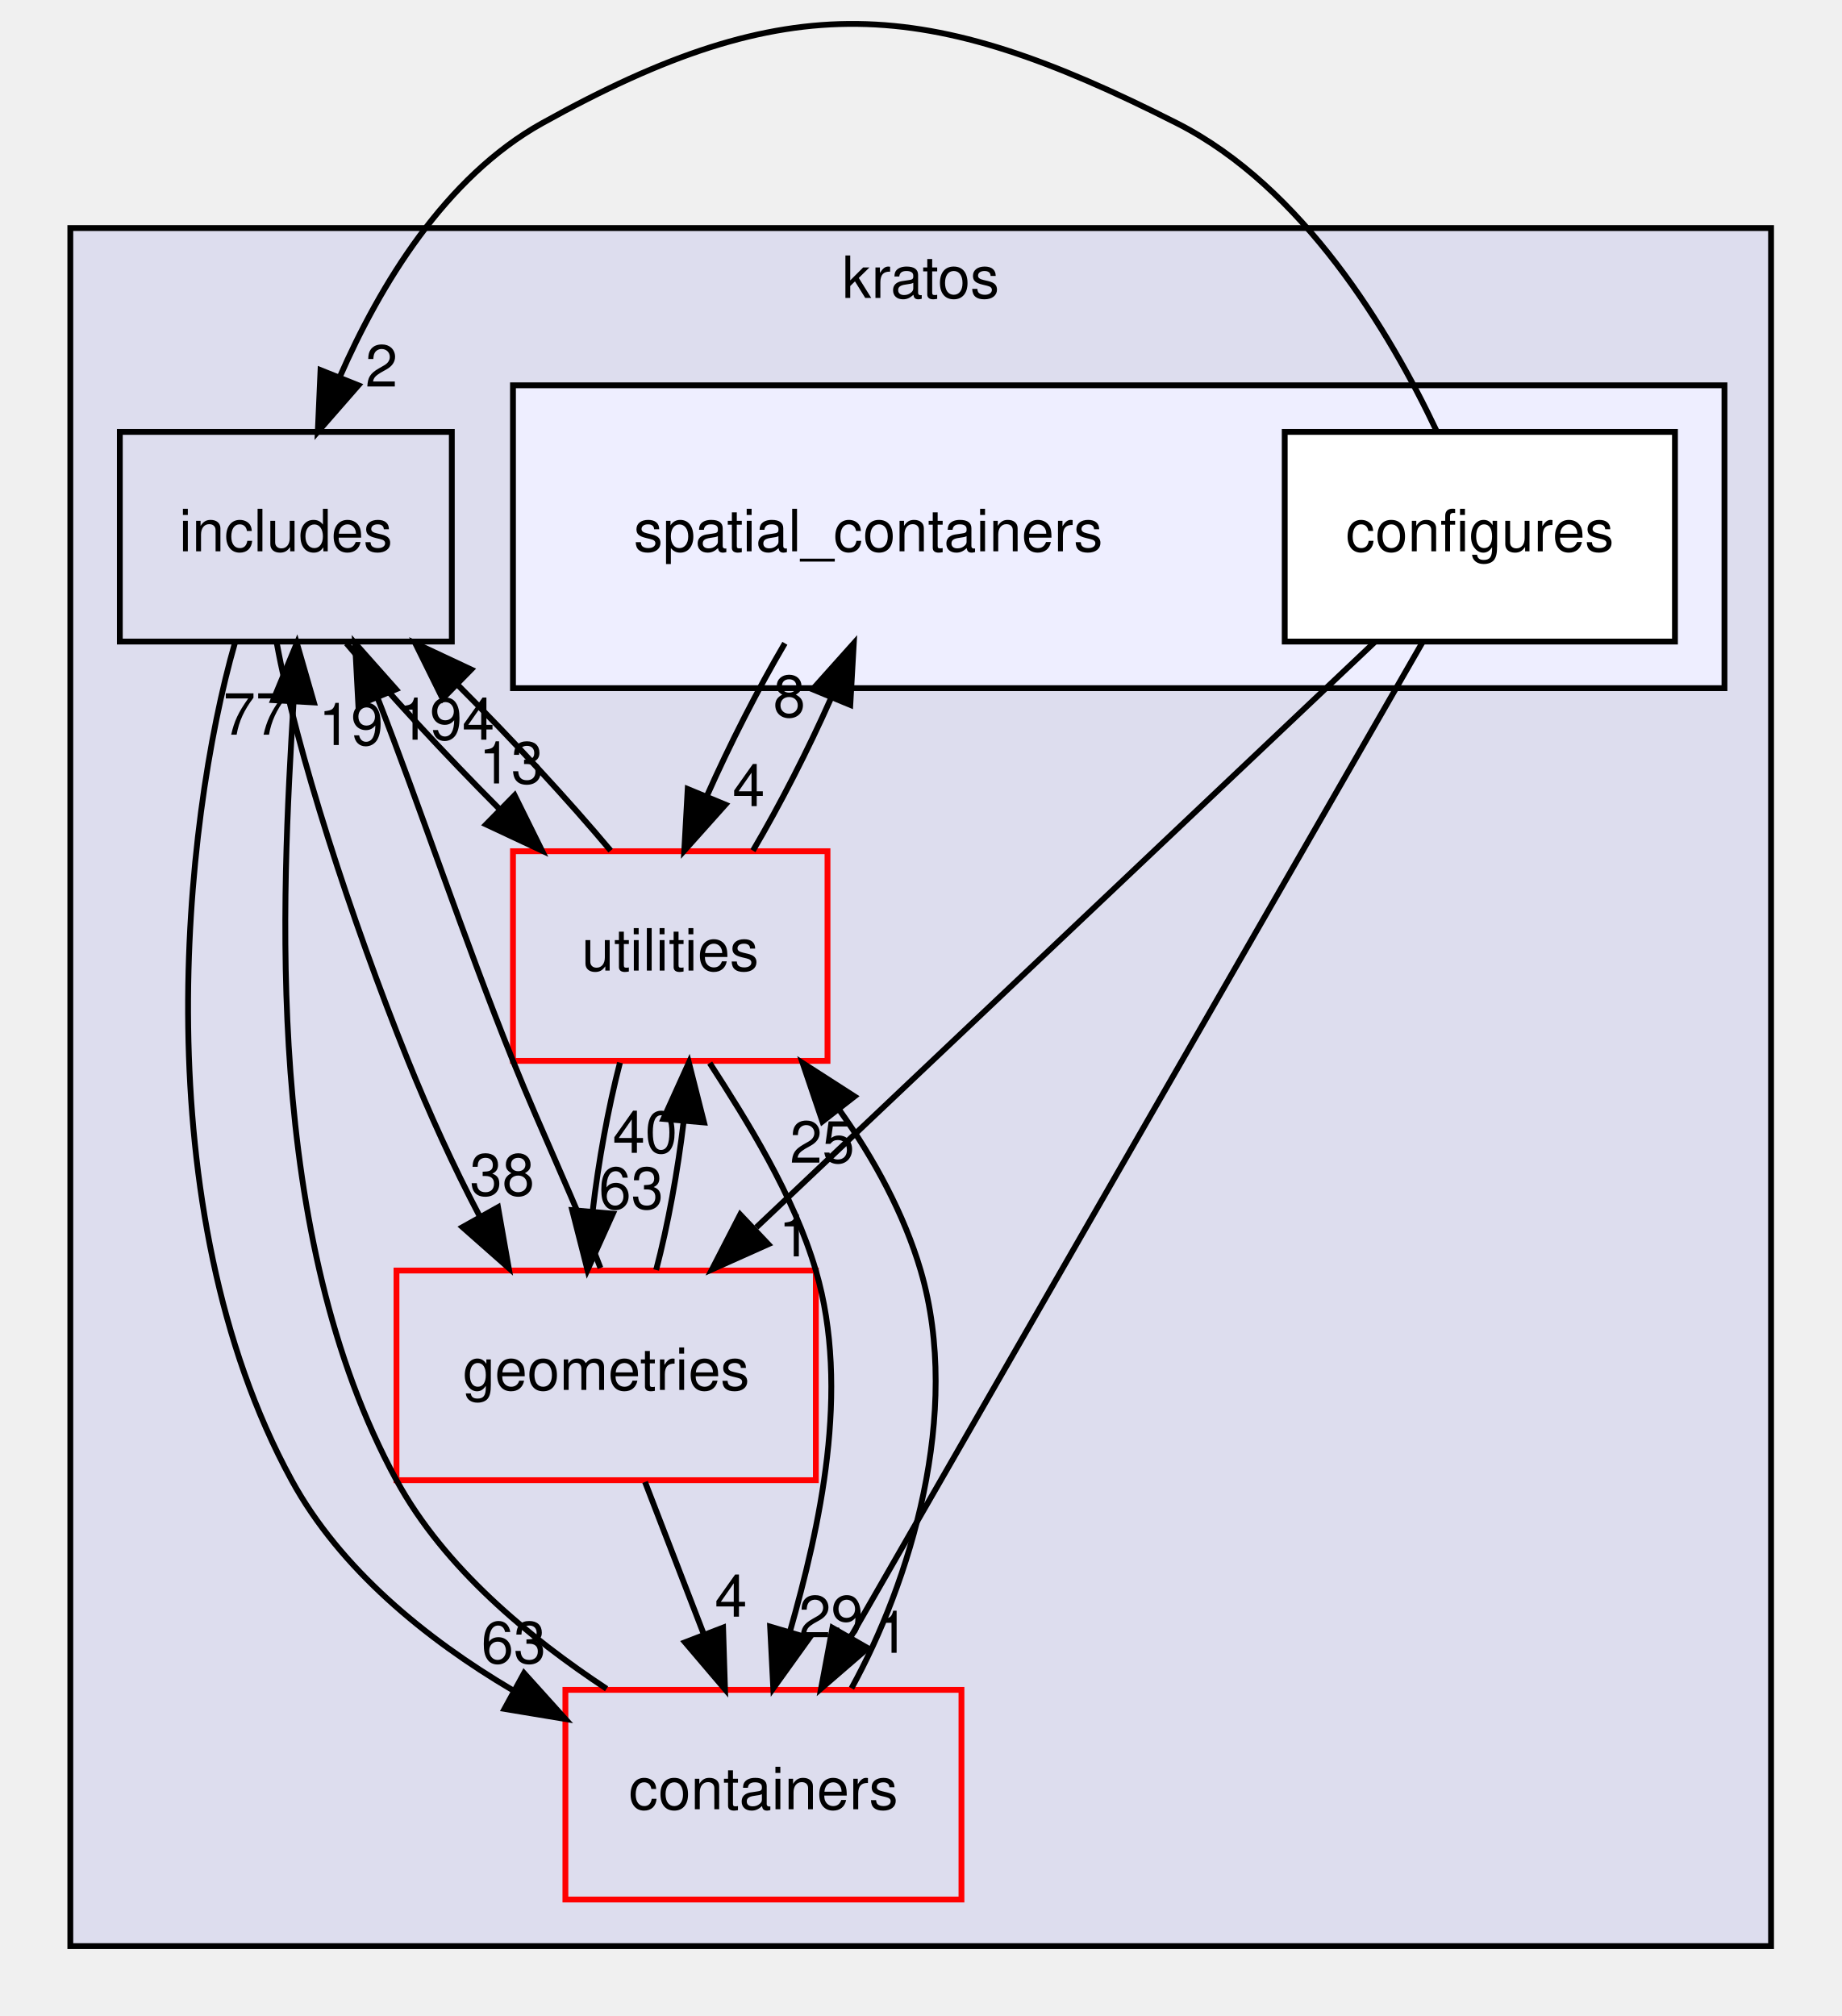
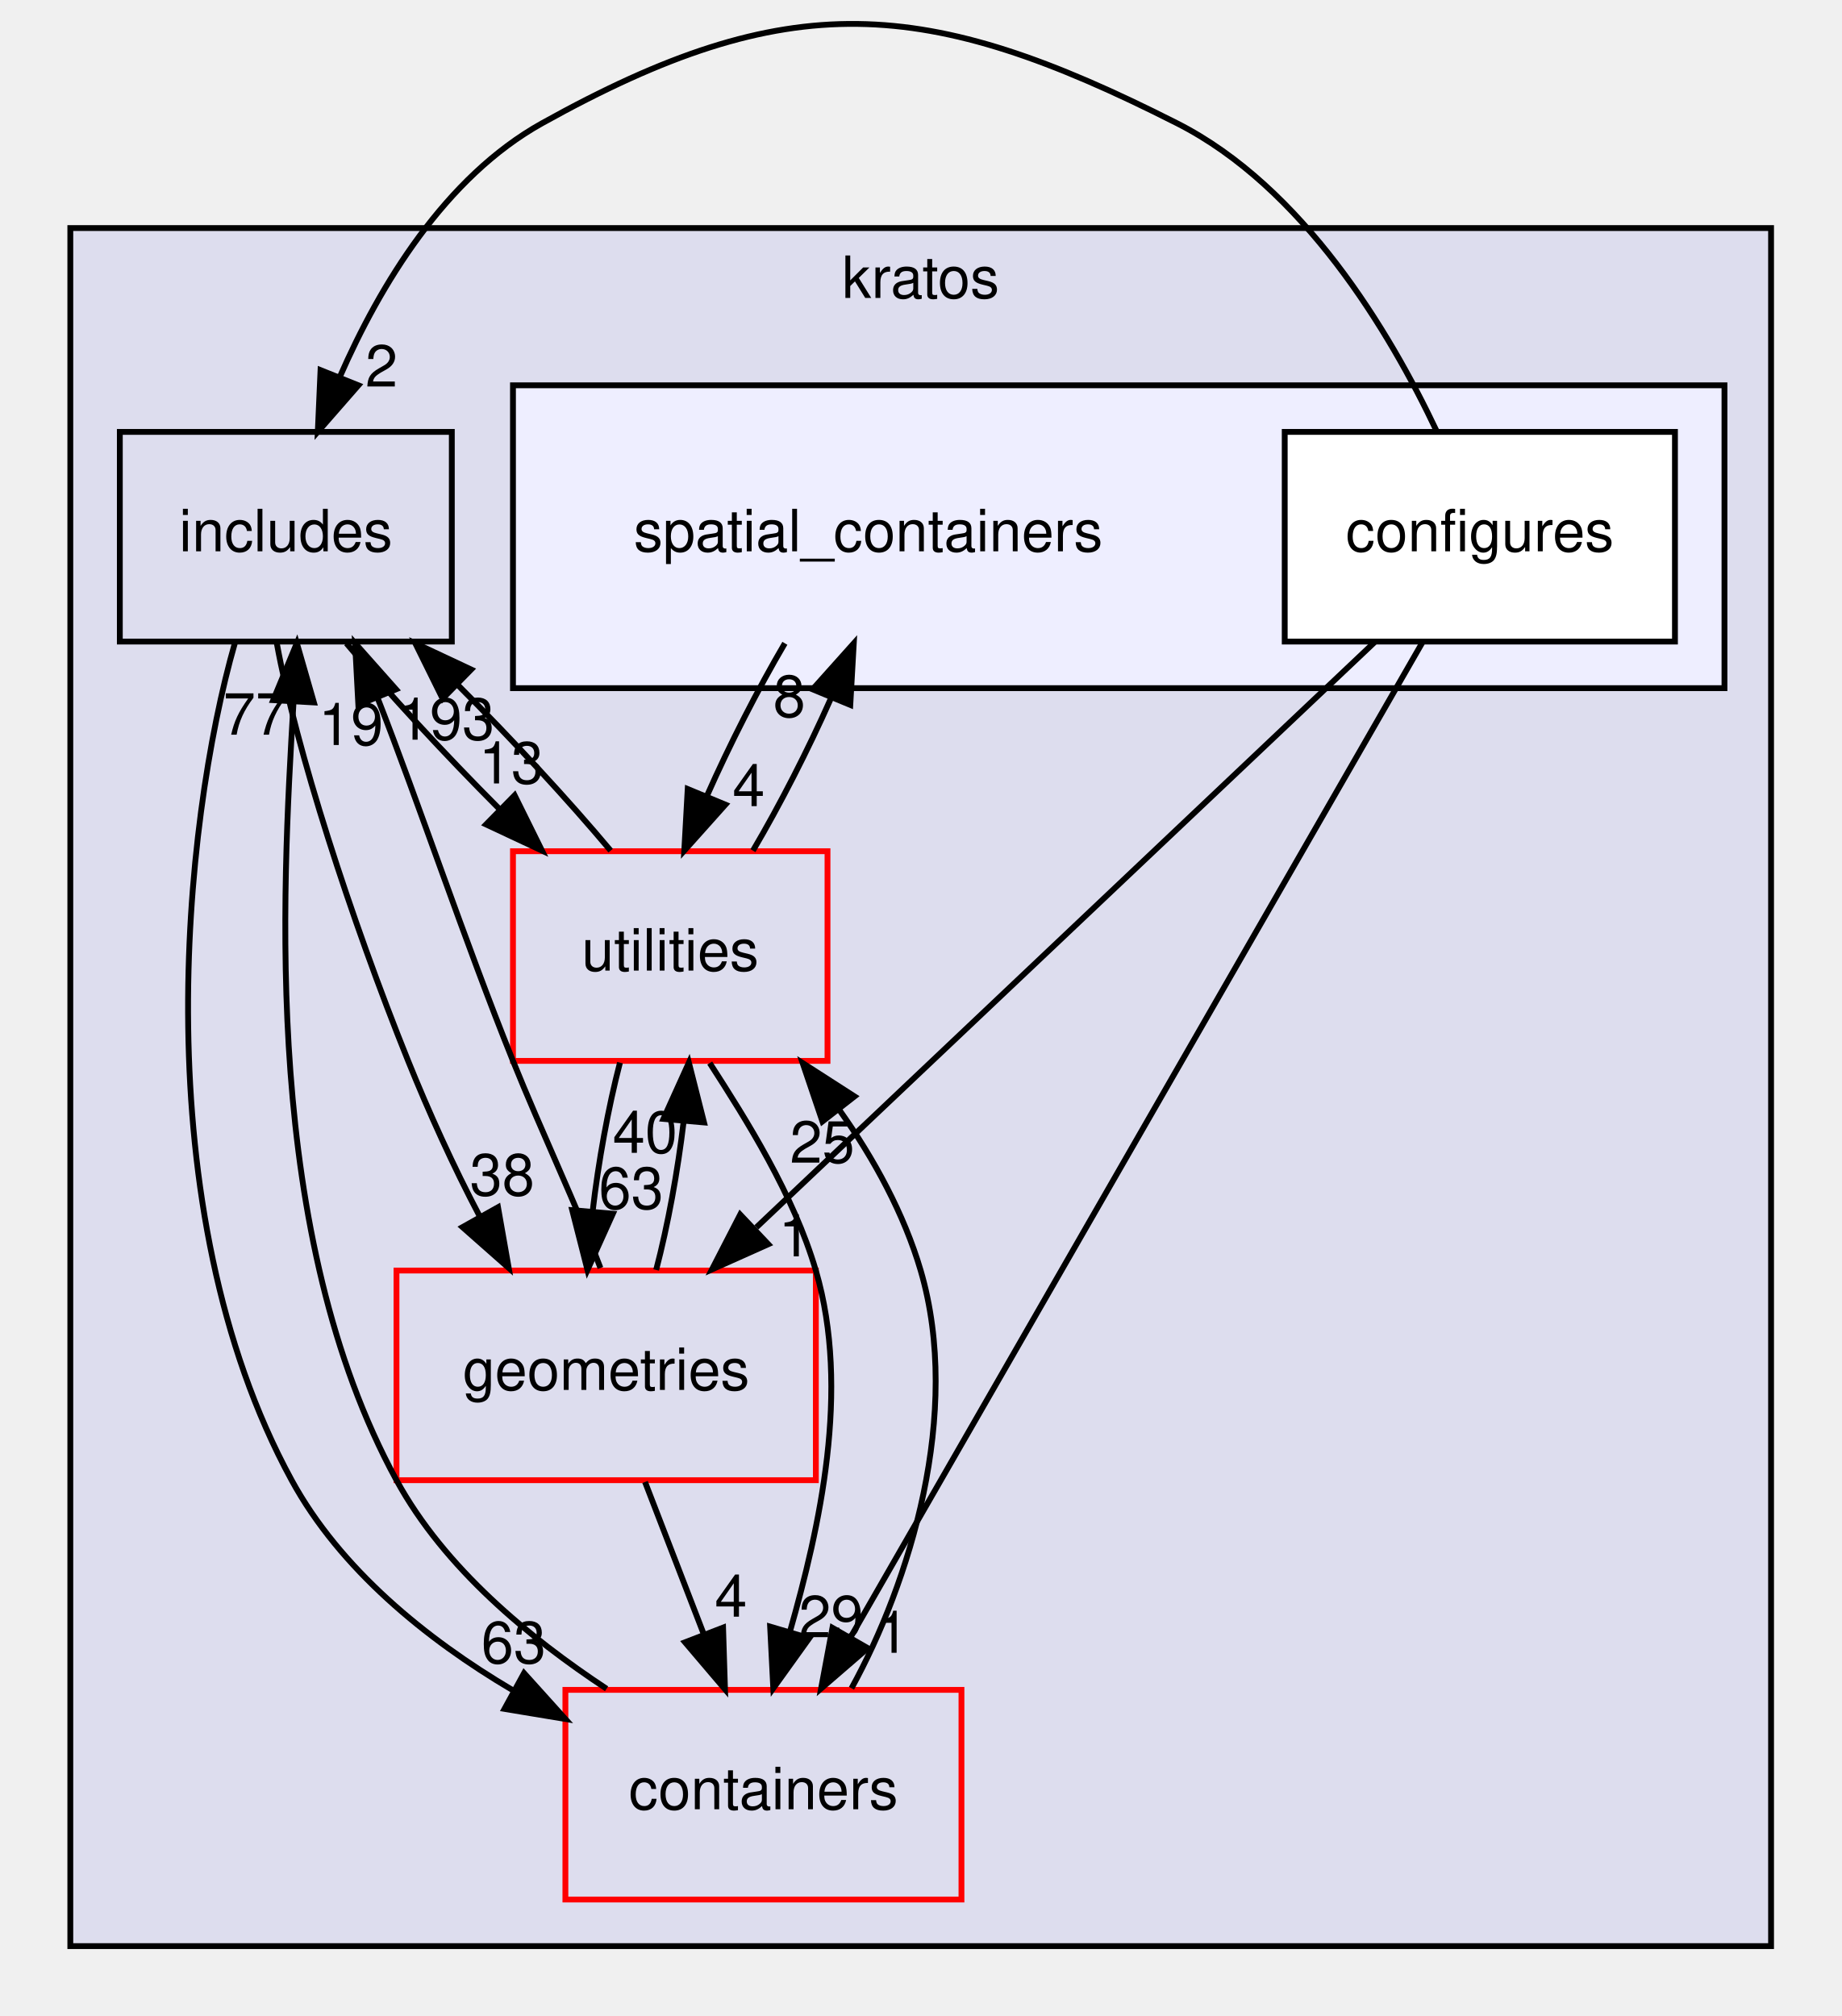
<svg xmlns="http://www.w3.org/2000/svg" xmlns:xlink="http://www.w3.org/1999/xlink" width="316pt" height="346pt" viewBox="0.00 0.00 316.00 346.16">
  <g id="graph0" class="graph" transform="scale(1 1) rotate(0) translate(4 342.16)">
    <g id="clust1" class="cluster">
      <g id="a_clust1">
        <a xlink:href="dir_8fc3e8efef0bfca4a113d719cbd52afb.html" target="_top" xlink:title="kratos">
          <polygon fill="#ddddee" stroke="black" points="8,-8 8,-303 300,-303 300,-8 8,-8" />
          <text text-anchor="middle" x="154" y="-291" font-family="Helvetica,sans-Serif" font-size="10.00">kratos</text>
        </a>
      </g>
    </g>
    <g id="clust2" class="cluster">
      <g id="a_clust2">
        <a xlink:href="dir_3df538503b4c9d1db505a9b503b9f267.html" target="_top">
          <polygon fill="#eeeeff" stroke="black" points="84,-224 84,-276 292,-276 292,-224 84,-224" />
        </a>
      </g>
    </g>
    <g id="node1" class="node">
      <g id="a_node1">
        <a xlink:href="dir_6da2b5da699b6e8099c18b866a052d71.html" target="_top" xlink:title="includes">
          <polygon fill="none" stroke="black" points="73.5,-268 16.5,-268 16.5,-232 73.5,-232 73.5,-268" />
          <text text-anchor="middle" x="45" y="-247.5" font-family="Helvetica,sans-Serif" font-size="10.00">includes</text>
        </a>
      </g>
    </g>
    <g id="node2" class="node">
      <g id="a_node2">
        <a xlink:href="dir_70f98bb657cca0a872199855cac08757.html" target="_top" xlink:title="utilities">
          <polygon fill="none" stroke="red" points="138,-196 84,-196 84,-160 138,-160 138,-196" />
          <text text-anchor="middle" x="111" y="-175.5" font-family="Helvetica,sans-Serif" font-size="10.00">utilities</text>
        </a>
      </g>
    </g>
    <g id="edge11" class="edge">
      <path fill="none" stroke="black" d="M55.4,-231.7C62.59,-223.14 72.29,-212.66 81.62,-203.3" />
      <polygon fill="black" stroke="black" points="84.28,-205.6 88.98,-196.1 79.38,-200.6 84.28,-205.6" />
      <g id="a_edge11-headlabel">
        <a xlink:href="dir_000694_000695.html" target="_top" xlink:title="13">
          <text text-anchor="middle" x="83.7" y="-207.64" font-family="Helvetica,sans-Serif" font-size="10.00">13</text>
        </a>
      </g>
    </g>
    <g id="node3" class="node">
      <g id="a_node3">
        <a xlink:href="dir_80b24cd11685060440d77842b83d8f07.html" target="_top" xlink:title="containers">
          <polygon fill="none" stroke="red" points="161,-52 93,-52 93,-16 161,-16 161,-52" />
          <text text-anchor="middle" x="127" y="-31.5" font-family="Helvetica,sans-Serif" font-size="10.00">containers</text>
        </a>
      </g>
    </g>
    <g id="edge12" class="edge">
      <path fill="none" stroke="black" d="M36.25,-231.73C27.36,-200.77 20.53,-134.72 46,-88 54.31,-72.76 69.09,-60.73 83.86,-52" />
      <polygon fill="black" stroke="black" points="85.9,-54.87 92.99,-47 82.54,-48.73 85.9,-54.87" />
      <g id="a_edge12-headlabel">
        <a xlink:href="dir_000694_000684.html" target="_top" xlink:title="63">
          <text text-anchor="middle" x="84.11" y="-56.59" font-family="Helvetica,sans-Serif" font-size="10.00">63</text>
        </a>
      </g>
    </g>
    <g id="node4" class="node">
      <g id="a_node4">
        <a xlink:href="dir_9311051b33dbe6b2e08fc45590134e6c.html" target="_top" xlink:title="geometries">
          <polygon fill="none" stroke="red" points="136,-124 64,-124 64,-88 136,-88 136,-124" />
          <text text-anchor="middle" x="100" y="-103.5" font-family="Helvetica,sans-Serif" font-size="10.00">geometries</text>
        </a>
      </g>
    </g>
    <g id="edge13" class="edge">
      <path fill="none" stroke="black" d="M43.45,-231.72C46.74,-213.63 56.13,-184.5 66,-160 69.54,-151.22 73.8,-141.83 78.23,-133.42" />
      <polygon fill="black" stroke="black" points="81.43,-134.87 83.27,-124.44 75.33,-131.45 81.43,-134.87" />
      <g id="a_edge13-headlabel">
        <a xlink:href="dir_000694_000692.html" target="_top" xlink:title="38">
          <text text-anchor="middle" x="82.15" y="-136.9" font-family="Helvetica,sans-Serif" font-size="10.00">38</text>
        </a>
      </g>
    </g>
    <g id="edge5" class="edge">
      <path fill="none" stroke="black" d="M100.77,-196.1C93.62,-204.64 83.94,-215.11 74.59,-224.48" />
      <polygon fill="black" stroke="black" points="71.92,-222.2 67.23,-231.7 76.82,-227.2 71.92,-222.2" />
      <g id="a_edge5-headlabel">
-         <a xlink:href="dir_000695_000694.html" target="_top" xlink:title="194">
-           <text text-anchor="middle" x="72.5" y="-215.15" font-family="Helvetica,sans-Serif" font-size="10.00">194</text>
+         <a xlink:href="dir_000695_000694.html" target="_top" xlink:title="193">
+           <text text-anchor="middle" x="72.5" y="-215.15" font-family="Helvetica,sans-Serif" font-size="10.00">193</text>
        </a>
      </g>
    </g>
    <g id="edge6" class="edge">
      <path fill="none" stroke="black" d="M117.78,-159.63C124.09,-149.85 132.19,-137.01 136,-124 142.01,-103.51 136.62,-79.8 131.55,-62" />
      <polygon fill="black" stroke="black" points="134.87,-60.88 128.69,-52.27 128.15,-62.86 134.87,-60.88" />
      <g id="a_edge6-headlabel">
        <a xlink:href="dir_000695_000684.html" target="_top" xlink:title="29">
          <text text-anchor="middle" x="138.61" y="-61.03" font-family="Helvetica,sans-Serif" font-size="10.00">29</text>
        </a>
      </g>
    </g>
    <g id="edge7" class="edge">
      <path fill="none" stroke="black" d="M102.37,-159.7C100.36,-151.98 98.67,-142.71 97.67,-134.11" />
      <polygon fill="black" stroke="black" points="101.15,-133.76 96.79,-124.1 94.17,-134.37 101.15,-133.76" />
      <g id="a_edge7-headlabel">
        <a xlink:href="dir_000695_000692.html" target="_top" xlink:title="63">
          <text text-anchor="middle" x="104.29" y="-134.6" font-family="Helvetica,sans-Serif" font-size="10.00">63</text>
        </a>
      </g>
    </g>
    <g id="node5" class="node">
      <text text-anchor="middle" x="145" y="-247.5" font-family="Helvetica,sans-Serif" font-size="10.00">spatial_containers</text>
    </g>
    <g id="edge4" class="edge">
      <path fill="none" stroke="black" d="M125.2,-196.1C129.84,-203.96 134.69,-213.46 138.58,-222.23" />
      <polygon fill="black" stroke="black" points="135.44,-223.8 142.51,-231.7 141.91,-221.12 135.44,-223.8" />
      <g id="a_edge4-headlabel">
        <a xlink:href="dir_000695_000730.html" target="_top" xlink:title="8">
          <text text-anchor="middle" x="131.44" y="-219.07" font-family="Helvetica,sans-Serif" font-size="10.00">8</text>
        </a>
      </g>
    </g>
    <g id="edge1" class="edge">
      <path fill="none" stroke="black" d="M100.07,-52.19C86.88,-60.9 72.25,-72.87 64,-88 41.02,-130.16 44.33,-188.06 46.33,-221.71" />
      <polygon fill="black" stroke="black" points="42.83,-221.94 46.89,-231.73 49.82,-221.55 42.83,-221.94" />
      <g id="a_edge1-headlabel">
        <a xlink:href="dir_000684_000694.html" target="_top" xlink:title="77">
          <text text-anchor="middle" x="39.8" y="-216.01" font-family="Helvetica,sans-Serif" font-size="10.00">77</text>
        </a>
      </g>
    </g>
    <g id="edge2" class="edge">
      <path fill="none" stroke="black" d="M142.12,-52.27C152.07,-70.36 161.18,-99.49 154,-124 151.17,-133.65 145.98,-143.22 140.08,-151.51" />
      <polygon fill="black" stroke="black" points="137.13,-149.6 133.73,-159.63 142.64,-153.9 137.13,-149.6" />
      <g id="a_edge2-headlabel">
        <a xlink:href="dir_000684_000695.html" target="_top" xlink:title="25">
          <text text-anchor="middle" x="137.1" y="-142.52" font-family="Helvetica,sans-Serif" font-size="10.00">25</text>
        </a>
      </g>
    </g>
    <g id="edge14" class="edge">
      <path fill="none" stroke="black" d="M99.02,-124.44C95.12,-134.67 88.87,-147.92 84,-160 75.71,-180.58 67.76,-204.42 60.78,-222.25" />
      <polygon fill="black" stroke="black" points="57.45,-221.14 56.89,-231.72 63.92,-223.8 57.45,-221.14" />
      <g id="a_edge14-headlabel">
        <a xlink:href="dir_000692_000694.html" target="_top" xlink:title="19">
          <text text-anchor="middle" x="56.18" y="-214.24" font-family="Helvetica,sans-Serif" font-size="10.00">19</text>
        </a>
      </g>
    </g>
    <g id="edge15" class="edge">
      <path fill="none" stroke="black" d="M108.58,-124.1C110.6,-131.79 112.29,-141.05 113.31,-149.67" />
      <polygon fill="black" stroke="black" points="109.83,-150.04 114.2,-159.7 116.8,-149.43 109.83,-150.04" />
      <g id="a_edge15-headlabel">
        <a xlink:href="dir_000692_000695.html" target="_top" xlink:title="40">
          <text text-anchor="middle" x="106.68" y="-144.21" font-family="Helvetica,sans-Serif" font-size="10.00">40</text>
        </a>
      </g>
    </g>
    <g id="edge16" class="edge">
      <path fill="none" stroke="black" d="M106.67,-87.7C109.71,-79.81 113.38,-70.3 116.76,-61.55" />
      <polygon fill="black" stroke="black" points="120.07,-62.69 120.4,-52.1 113.54,-60.17 120.07,-62.69" />
      <g id="a_edge16-headlabel">
        <a xlink:href="dir_000692_000684.html" target="_top" xlink:title="4">
          <text text-anchor="middle" x="121.42" y="-64.57" font-family="Helvetica,sans-Serif" font-size="10.00">4</text>
        </a>
      </g>
    </g>
    <g id="edge3" class="edge">
      <path fill="none" stroke="black" d="M130.68,-231.7C126.04,-223.81 121.2,-214.3 117.32,-205.55" />
      <polygon fill="black" stroke="black" points="120.47,-204 113.41,-196.1 114,-206.68 120.47,-204" />
      <g id="a_edge3-headlabel">
        <a xlink:href="dir_000730_000695.html" target="_top" xlink:title="4">
          <text text-anchor="middle" x="124.47" y="-203.74" font-family="Helvetica,sans-Serif" font-size="10.00">4</text>
        </a>
      </g>
    </g>
    <g id="node6" class="node">
      <g id="a_node6">
        <a xlink:href="dir_ff2d599a0cf7ef36a601740580a9e1b4.html" target="_top" xlink:title="configures">
          <polygon fill="white" stroke="black" points="283.5,-268 216.5,-268 216.5,-232 283.5,-232 283.5,-268" />
          <text text-anchor="middle" x="250" y="-247.5" font-family="Helvetica,sans-Serif" font-size="10.00">configures</text>
        </a>
      </g>
    </g>
    <g id="edge8" class="edge">
      <path fill="none" stroke="black" d="M242.59,-268.12C234.48,-285.28 219.67,-310.01 198,-321 154.79,-342.91 131.33,-344.56 89,-321 72.32,-311.71 61.16,-293.2 54.25,-277.4" />
      <polygon fill="black" stroke="black" points="57.46,-276 50.49,-268.02 50.96,-278.61 57.46,-276" />
      <g id="a_edge8-headlabel">
        <a xlink:href="dir_000731_000694.html" target="_top" xlink:title="2">
          <text text-anchor="middle" x="61.43" y="-275.78" font-family="Helvetica,sans-Serif" font-size="10.00">2</text>
        </a>
      </g>
    </g>
    <g id="edge9" class="edge">
      <path fill="none" stroke="black" d="M240.14,-231.85C218.64,-194.44 167.42,-105.32 141.93,-60.98" />
      <polygon fill="black" stroke="black" points="144.92,-59.16 136.9,-52.23 138.85,-62.65 144.92,-59.16" />
      <g id="a_edge9-headlabel">
        <a xlink:href="dir_000731_000684.html" target="_top" xlink:title="1">
          <text text-anchor="middle" x="149.18" y="-58.36" font-family="Helvetica,sans-Serif" font-size="10.00">1</text>
        </a>
      </g>
    </g>
    <g id="edge10" class="edge">
      <path fill="none" stroke="black" d="M231.91,-231.87C205.44,-206.82 156.04,-160.05 125.78,-131.41" />
      <polygon fill="black" stroke="black" points="127.83,-128.52 118.16,-124.19 123.01,-133.61 127.83,-128.52" />
      <g id="a_edge10-headlabel">
        <a xlink:href="dir_000731_000692.html" target="_top" xlink:title="1">
          <text text-anchor="middle" x="132.39" y="-126.43" font-family="Helvetica,sans-Serif" font-size="10.00">1</text>
        </a>
      </g>
    </g>
  </g>
</svg>
